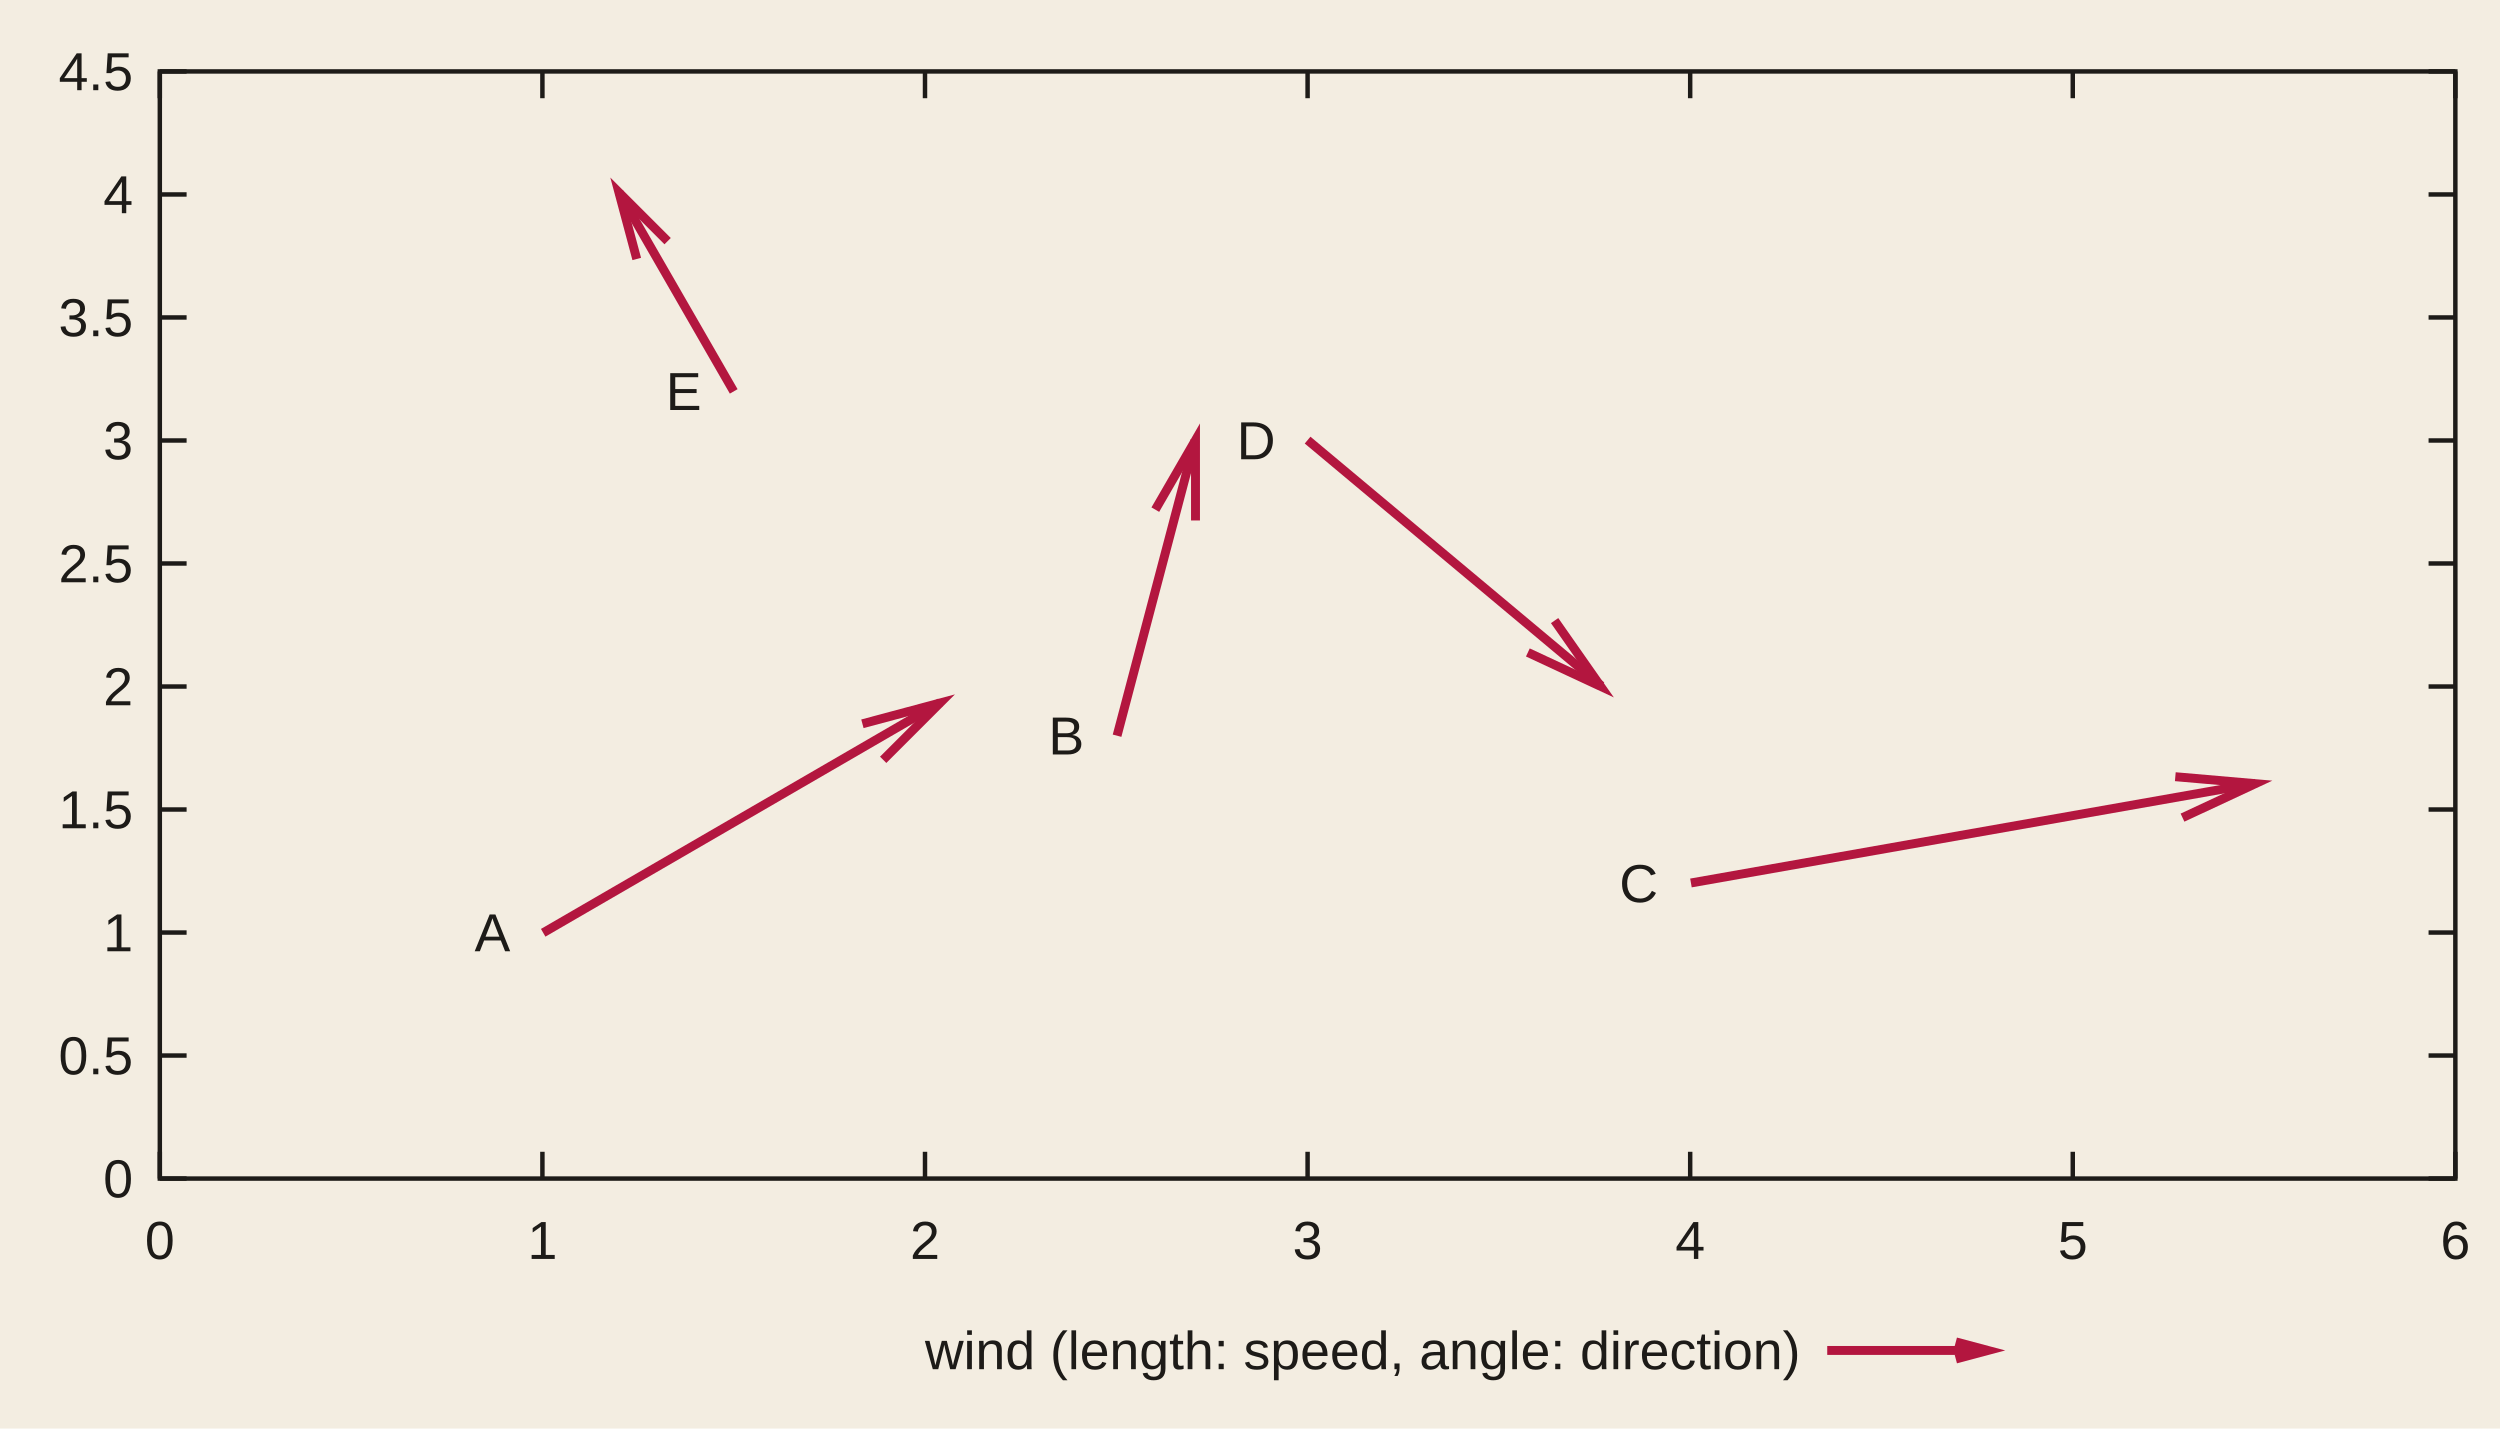
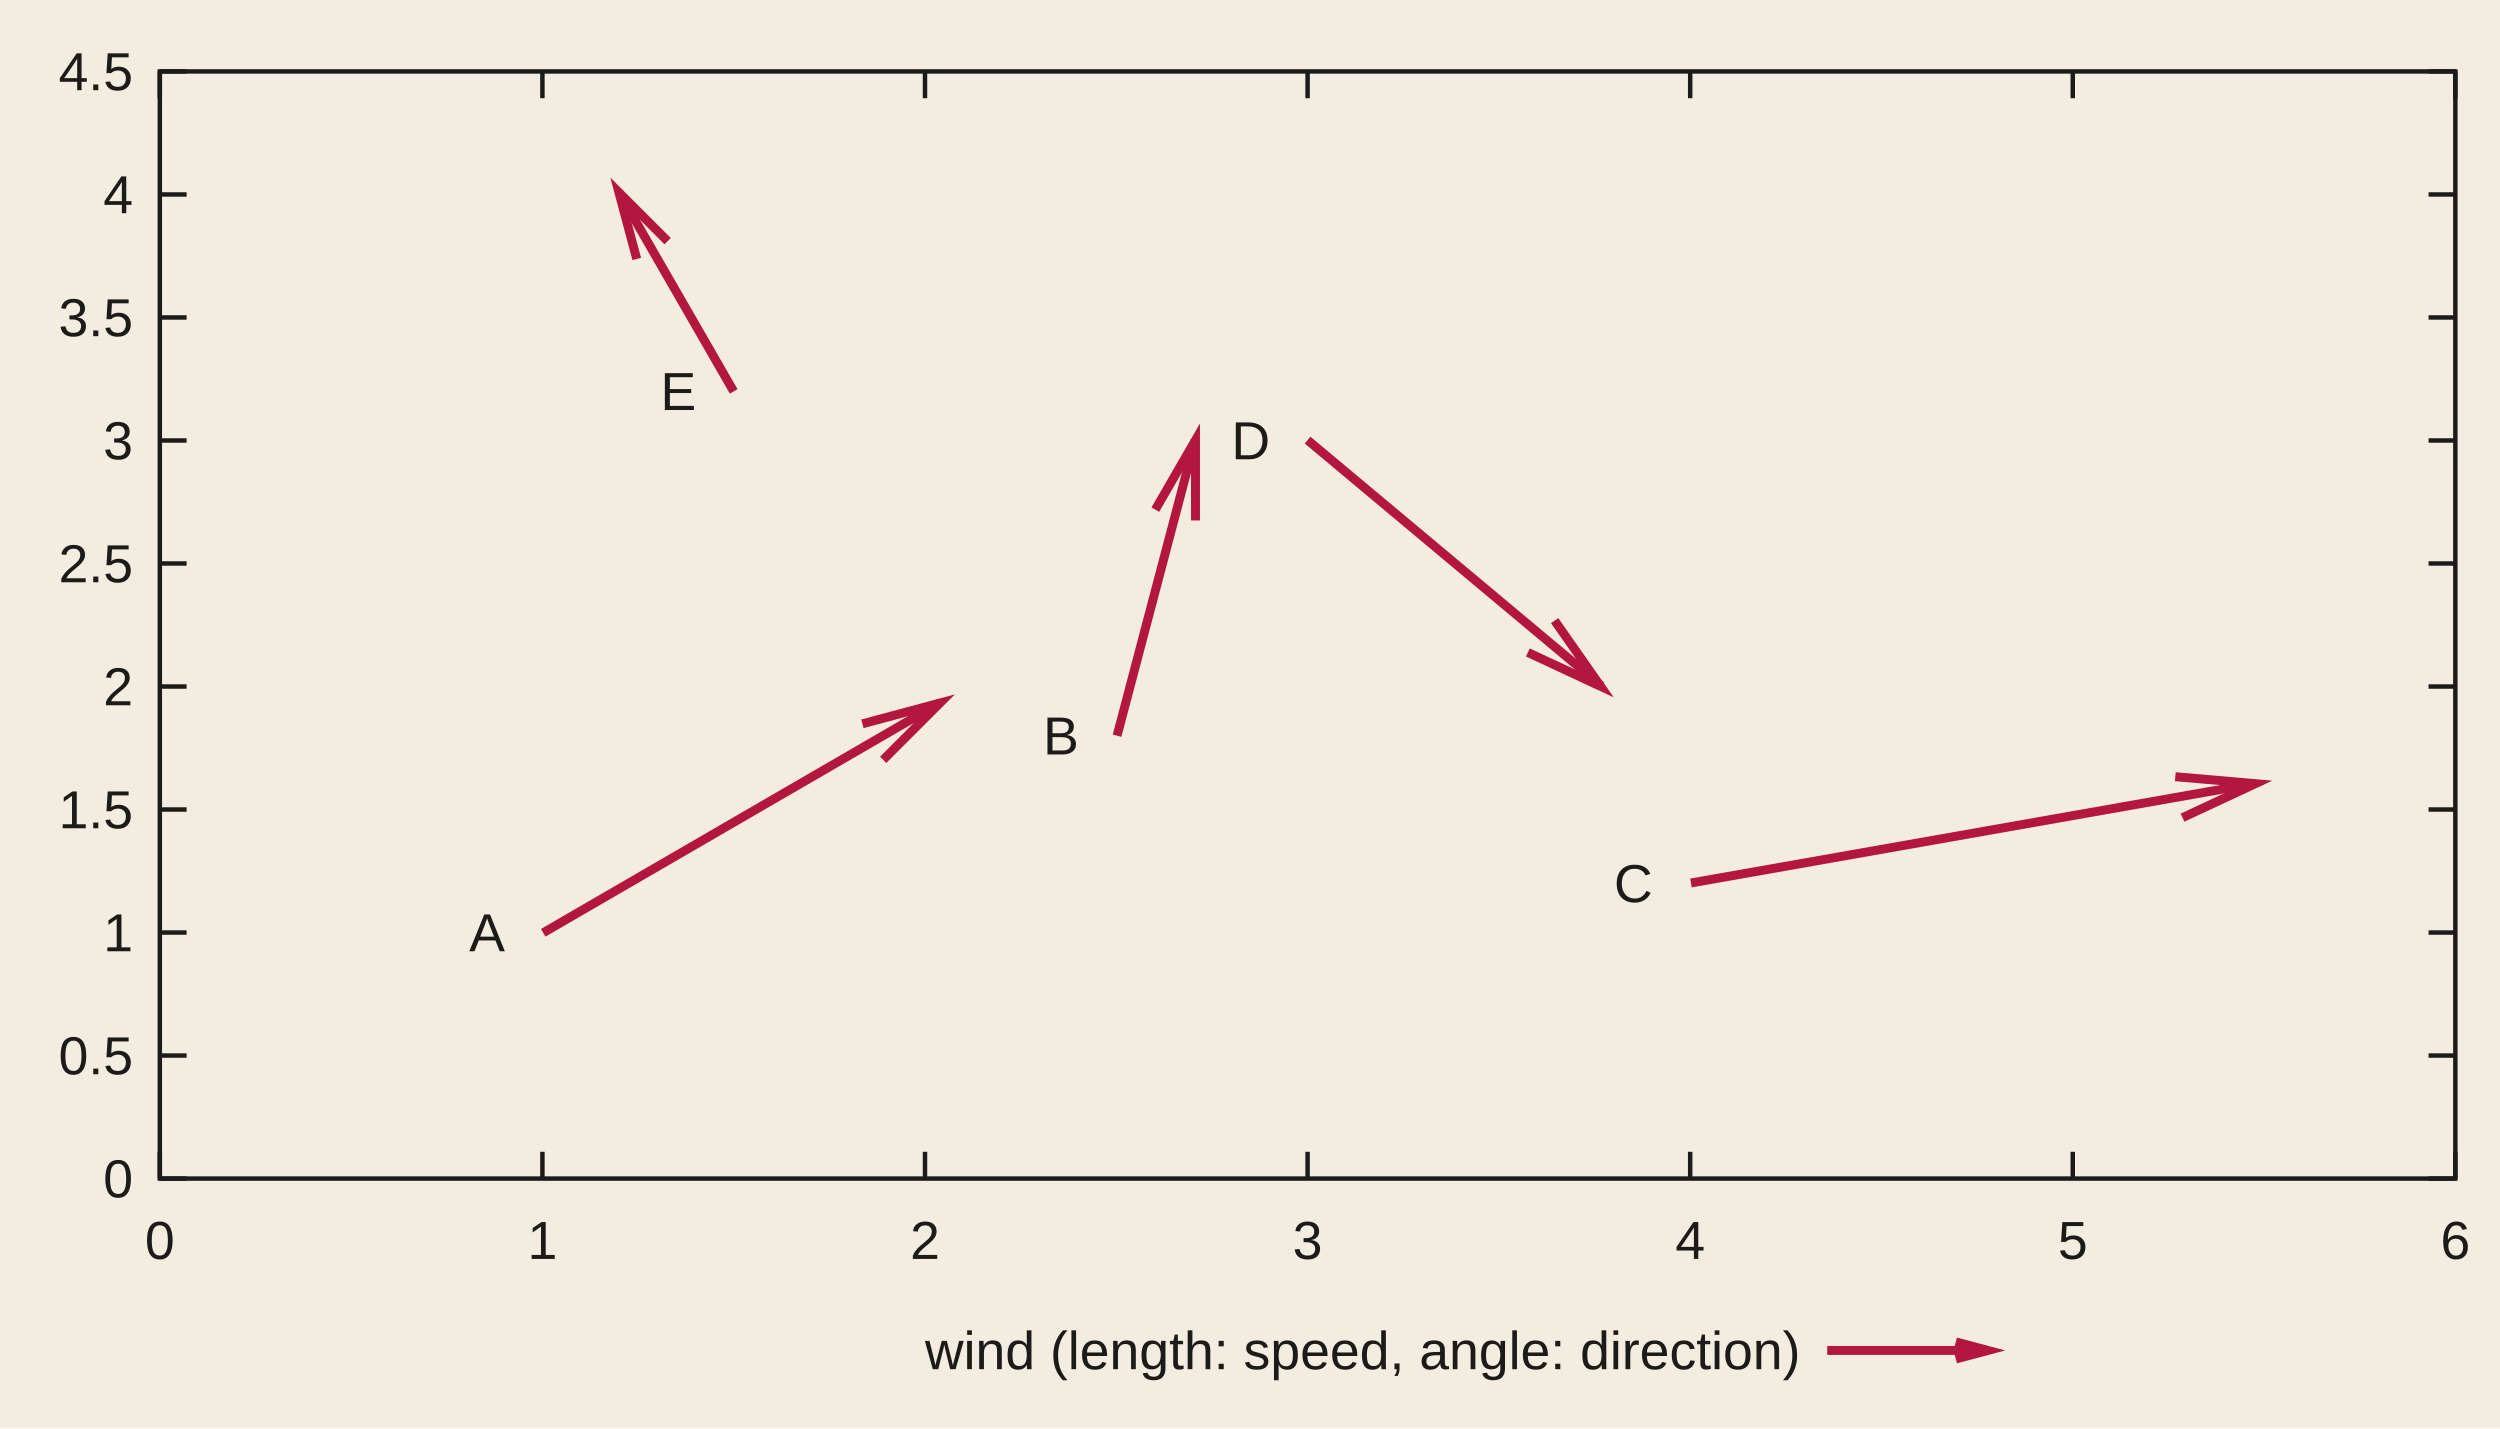
<svg xmlns="http://www.w3.org/2000/svg" width="560" height="320" viewBox="0 0 560 320" font-family="Arial,Helvetica,sans-serif" font-size="12" fill="#1d1b18" data-theme="washi" data-frame="#1d1b18" data-grid-color="#a69a85">
  <rect x="0" y="0" width="560" height="320" fill="#f3ede1" stroke="none" stroke-width="0" />
  <g class="fs-axes" data-area="35.8 550 16 264" data-x="0 6e0" data-y="0 4.5e0" data-log="0 0" data-grid="0" data-font-size="12" data-xformat="%h" data-yformat="%h">
    <g class="fs-grid" display="none">
      <polyline fill="none" stroke="#a69a85" stroke-width="0.5" stroke-dasharray="2,3" points="35.8,264 35.8,16" />
      <polyline fill="none" stroke="#a69a85" stroke-width="0.5" stroke-dasharray="2,3" points="121.5,264 121.5,16" />
      <polyline fill="none" stroke="#a69a85" stroke-width="0.5" stroke-dasharray="2,3" points="207.2,264 207.2,16" />
      <polyline fill="none" stroke="#a69a85" stroke-width="0.5" stroke-dasharray="2,3" points="292.9,264 292.9,16" />
      <polyline fill="none" stroke="#a69a85" stroke-width="0.5" stroke-dasharray="2,3" points="378.6,264 378.6,16" />
      <polyline fill="none" stroke="#a69a85" stroke-width="0.5" stroke-dasharray="2,3" points="464.3,264 464.3,16" />
      <polyline fill="none" stroke="#a69a85" stroke-width="0.5" stroke-dasharray="2,3" points="550,264 550,16" />
      <polyline fill="none" stroke="#a69a85" stroke-width="0.5" stroke-dasharray="2,3" points="35.8,264 550,264" />
      <polyline fill="none" stroke="#a69a85" stroke-width="0.5" stroke-dasharray="2,3" points="35.8,236.44 550,236.44" />
      <polyline fill="none" stroke="#a69a85" stroke-width="0.5" stroke-dasharray="2,3" points="35.8,208.89 550,208.89" />
      <polyline fill="none" stroke="#a69a85" stroke-width="0.5" stroke-dasharray="2,3" points="35.8,181.33 550,181.33" />
      <polyline fill="none" stroke="#a69a85" stroke-width="0.5" stroke-dasharray="2,3" points="35.8,153.78 550,153.78" />
      <polyline fill="none" stroke="#a69a85" stroke-width="0.5" stroke-dasharray="2,3" points="35.8,126.22 550,126.22" />
      <polyline fill="none" stroke="#a69a85" stroke-width="0.5" stroke-dasharray="2,3" points="35.8,98.67 550,98.67" />
      <polyline fill="none" stroke="#a69a85" stroke-width="0.5" stroke-dasharray="2,3" points="35.8,71.11 550,71.11" />
      <polyline fill="none" stroke="#a69a85" stroke-width="0.5" stroke-dasharray="2,3" points="35.8,43.56 550,43.56" />
      <polyline fill="none" stroke="#a69a85" stroke-width="0.5" stroke-dasharray="2,3" points="35.8,16 550,16" />
    </g>
    <svg class="fs-plot" x="35.8" y="16" width="514.2" height="248" viewBox="0 0 1 1" preserveAspectRatio="none" overflow="hidden">
      <g class="fs-series" data-series="1">
        <path class="fs-vectors" data-head="1" data-filled="0" fill="none" stroke="#b3163f" stroke-width="2" vector-effect="non-scaling-stroke" d="M0.167,0.778L0.34,0.57M0.417,0.6L0.451,0.333M0.667,0.733L0.913,0.643M0.5,0.333L0.628,0.555 M0.25,0.289L0.2,0.109" />
      </g>
      <g class="fs-series" data-series="2">
</g>
    </svg>
    <svg class="fs-heads" x="35.8" y="16" width="514.2" height="248" viewBox="0 0 514.2 248" overflow="hidden">
      <g data-series="1">
        <polyline points="157.38,146.13 174.76,141.47 162.03,154.2" fill="none" stroke="#b3163f" stroke-width="2" />
        <polyline points="222.99,98.16 231.99,82.58 231.99,100.58" fill="none" stroke="#b3163f" stroke-width="2" />
        <polyline points="451.47,157.98 469.4,159.54 453.08,167.15" fill="none" stroke="#b3163f" stroke-width="2" />
        <polyline points="312.43,123.01 322.75,137.75 306.44,130.15" fill="none" stroke="#b3163f" stroke-width="2" />
        <polyline points="106.83,42.01 102.84,27.11 113.75,38.02" fill="none" stroke="#b3163f" stroke-width="2" />
      </g>
    </svg>
    <svg class="fs-labels" x="35.8" y="16" width="514.2" height="248" viewBox="0 0 514.2 248" overflow="hidden">
-       <text class="fs-label" data-series="2" data-u="0.166667" data-v="0.777778" data-dx="-7.2" data-dy="4.2" x="78.5" y="197.09" text-anchor="end" fill="#1d1b18">A</text>
-       <text class="fs-label" data-series="2" data-u="0.416667" data-v="0.6" data-dx="-7.2" data-dy="4.2" x="207.05" y="153" text-anchor="end" fill="#1d1b18">B</text>
-       <text class="fs-label" data-series="2" data-u="0.666667" data-v="0.733333" data-dx="-7.2" data-dy="4.2" x="335.6" y="186.07" text-anchor="end" fill="#1d1b18">C</text>
-       <text class="fs-label" data-series="2" data-u="0.5" data-v="0.333333" data-dx="-7.2" data-dy="4.2" x="249.9" y="86.87" text-anchor="end" fill="#1d1b18">D</text>
-       <text class="fs-label" data-series="2" data-u="0.25" data-v="0.288889" data-dx="-7.2" data-dy="4.2" x="121.35" y="75.84" text-anchor="end" fill="#1d1b18">E</text>
+       <text class="fs-label" data-series="2" data-u="0.166667" data-v="0.777778" data-dx="-8.4" data-dy="4.2" x="77.3" y="197.09" text-anchor="end" fill="#1d1b18">A</text>
+       <text class="fs-label" data-series="2" data-u="0.416667" data-v="0.6" data-dx="-8.4" data-dy="4.2" x="205.85" y="153" text-anchor="end" fill="#1d1b18">B</text>
+       <text class="fs-label" data-series="2" data-u="0.666667" data-v="0.733333" data-dx="-8.4" data-dy="4.2" x="334.4" y="186.07" text-anchor="end" fill="#1d1b18">C</text>
+       <text class="fs-label" data-series="2" data-u="0.5" data-v="0.333333" data-dx="-8.4" data-dy="4.2" x="248.7" y="86.87" text-anchor="end" fill="#1d1b18">D</text>
+       <text class="fs-label" data-series="2" data-u="0.25" data-v="0.288889" data-dx="-8.4" data-dy="4.2" x="120.15" y="75.84" text-anchor="end" fill="#1d1b18">E</text>
    </svg>
    <rect x="35.8" y="16" width="514.2" height="248" fill="none" stroke="#1d1b18" stroke-width="1" />
    <g class="fs-xticks">
      <polyline fill="none" stroke="#1d1b18" stroke-width="1" points="35.8,264 35.8,258" />
      <polyline fill="none" stroke="#1d1b18" stroke-width="1" points="35.8,16 35.8,22" />
      <text x="35.8" y="282" text-anchor="middle">0</text>
      <polyline fill="none" stroke="#1d1b18" stroke-width="1" points="121.5,264 121.5,258" />
      <polyline fill="none" stroke="#1d1b18" stroke-width="1" points="121.5,16 121.5,22" />
      <text x="121.5" y="282" text-anchor="middle">1</text>
      <polyline fill="none" stroke="#1d1b18" stroke-width="1" points="207.2,264 207.2,258" />
      <polyline fill="none" stroke="#1d1b18" stroke-width="1" points="207.2,16 207.2,22" />
      <text x="207.2" y="282" text-anchor="middle">2</text>
      <polyline fill="none" stroke="#1d1b18" stroke-width="1" points="292.9,264 292.9,258" />
      <polyline fill="none" stroke="#1d1b18" stroke-width="1" points="292.9,16 292.9,22" />
      <text x="292.9" y="282" text-anchor="middle">3</text>
      <polyline fill="none" stroke="#1d1b18" stroke-width="1" points="378.6,264 378.6,258" />
      <polyline fill="none" stroke="#1d1b18" stroke-width="1" points="378.6,16 378.6,22" />
      <text x="378.6" y="282" text-anchor="middle">4</text>
      <polyline fill="none" stroke="#1d1b18" stroke-width="1" points="464.3,264 464.3,258" />
      <polyline fill="none" stroke="#1d1b18" stroke-width="1" points="464.3,16 464.3,22" />
      <text x="464.3" y="282" text-anchor="middle">5</text>
      <polyline fill="none" stroke="#1d1b18" stroke-width="1" points="550,264 550,258" />
      <polyline fill="none" stroke="#1d1b18" stroke-width="1" points="550,16 550,22" />
      <text x="550" y="282" text-anchor="middle">6</text>
    </g>
    <g class="fs-yticks">
      <polyline fill="none" stroke="#1d1b18" stroke-width="1" points="35.8,264 41.8,264" />
      <polyline fill="none" stroke="#1d1b18" stroke-width="1" points="550,264 544,264" />
      <text x="29.8" y="268.2" text-anchor="end">0</text>
      <polyline fill="none" stroke="#1d1b18" stroke-width="1" points="35.8,236.44 41.8,236.44" />
      <polyline fill="none" stroke="#1d1b18" stroke-width="1" points="550,236.44 544,236.44" />
      <text x="29.8" y="240.64" text-anchor="end">0.5</text>
      <polyline fill="none" stroke="#1d1b18" stroke-width="1" points="35.8,208.89 41.8,208.89" />
      <polyline fill="none" stroke="#1d1b18" stroke-width="1" points="550,208.89 544,208.89" />
      <text x="29.8" y="213.09" text-anchor="end">1</text>
      <polyline fill="none" stroke="#1d1b18" stroke-width="1" points="35.8,181.33 41.8,181.33" />
      <polyline fill="none" stroke="#1d1b18" stroke-width="1" points="550,181.33 544,181.33" />
      <text x="29.8" y="185.53" text-anchor="end">1.5</text>
      <polyline fill="none" stroke="#1d1b18" stroke-width="1" points="35.8,153.78 41.8,153.78" />
      <polyline fill="none" stroke="#1d1b18" stroke-width="1" points="550,153.78 544,153.78" />
      <text x="29.8" y="157.98" text-anchor="end">2</text>
      <polyline fill="none" stroke="#1d1b18" stroke-width="1" points="35.8,126.22 41.8,126.22" />
      <polyline fill="none" stroke="#1d1b18" stroke-width="1" points="550,126.22 544,126.22" />
      <text x="29.8" y="130.42" text-anchor="end">2.5</text>
      <polyline fill="none" stroke="#1d1b18" stroke-width="1" points="35.8,98.67 41.8,98.67" />
      <polyline fill="none" stroke="#1d1b18" stroke-width="1" points="550,98.67 544,98.67" />
      <text x="29.8" y="102.87" text-anchor="end">3</text>
      <polyline fill="none" stroke="#1d1b18" stroke-width="1" points="35.8,71.11 41.8,71.11" />
      <polyline fill="none" stroke="#1d1b18" stroke-width="1" points="550,71.11 544,71.11" />
      <text x="29.8" y="75.31" text-anchor="end">3.5</text>
      <polyline fill="none" stroke="#1d1b18" stroke-width="1" points="35.8,43.56 41.8,43.56" />
      <polyline fill="none" stroke="#1d1b18" stroke-width="1" points="550,43.56 544,43.56" />
      <text x="29.8" y="47.76" text-anchor="end">4</text>
      <polyline fill="none" stroke="#1d1b18" stroke-width="1" points="35.8,16 41.8,16" />
      <polyline fill="none" stroke="#1d1b18" stroke-width="1" points="550,16 544,16" />
      <text x="29.8" y="20.2" text-anchor="end">4.5</text>
    </g>
    <g class="fs-key-entry" data-series="1">
      <polyline fill="none" stroke="#b3163f" stroke-width="2" points="409.3,302.5 445.3,302.5" />
      <polyline fill="none" stroke="#b3163f" stroke-width="2" points="438.1,304.42 445.3,302.5 438.1,300.58" />
      <text x="403.3" y="306.7" text-anchor="end">wind (length: speed, angle: direction)</text>
    </g>
  </g>
</svg>
